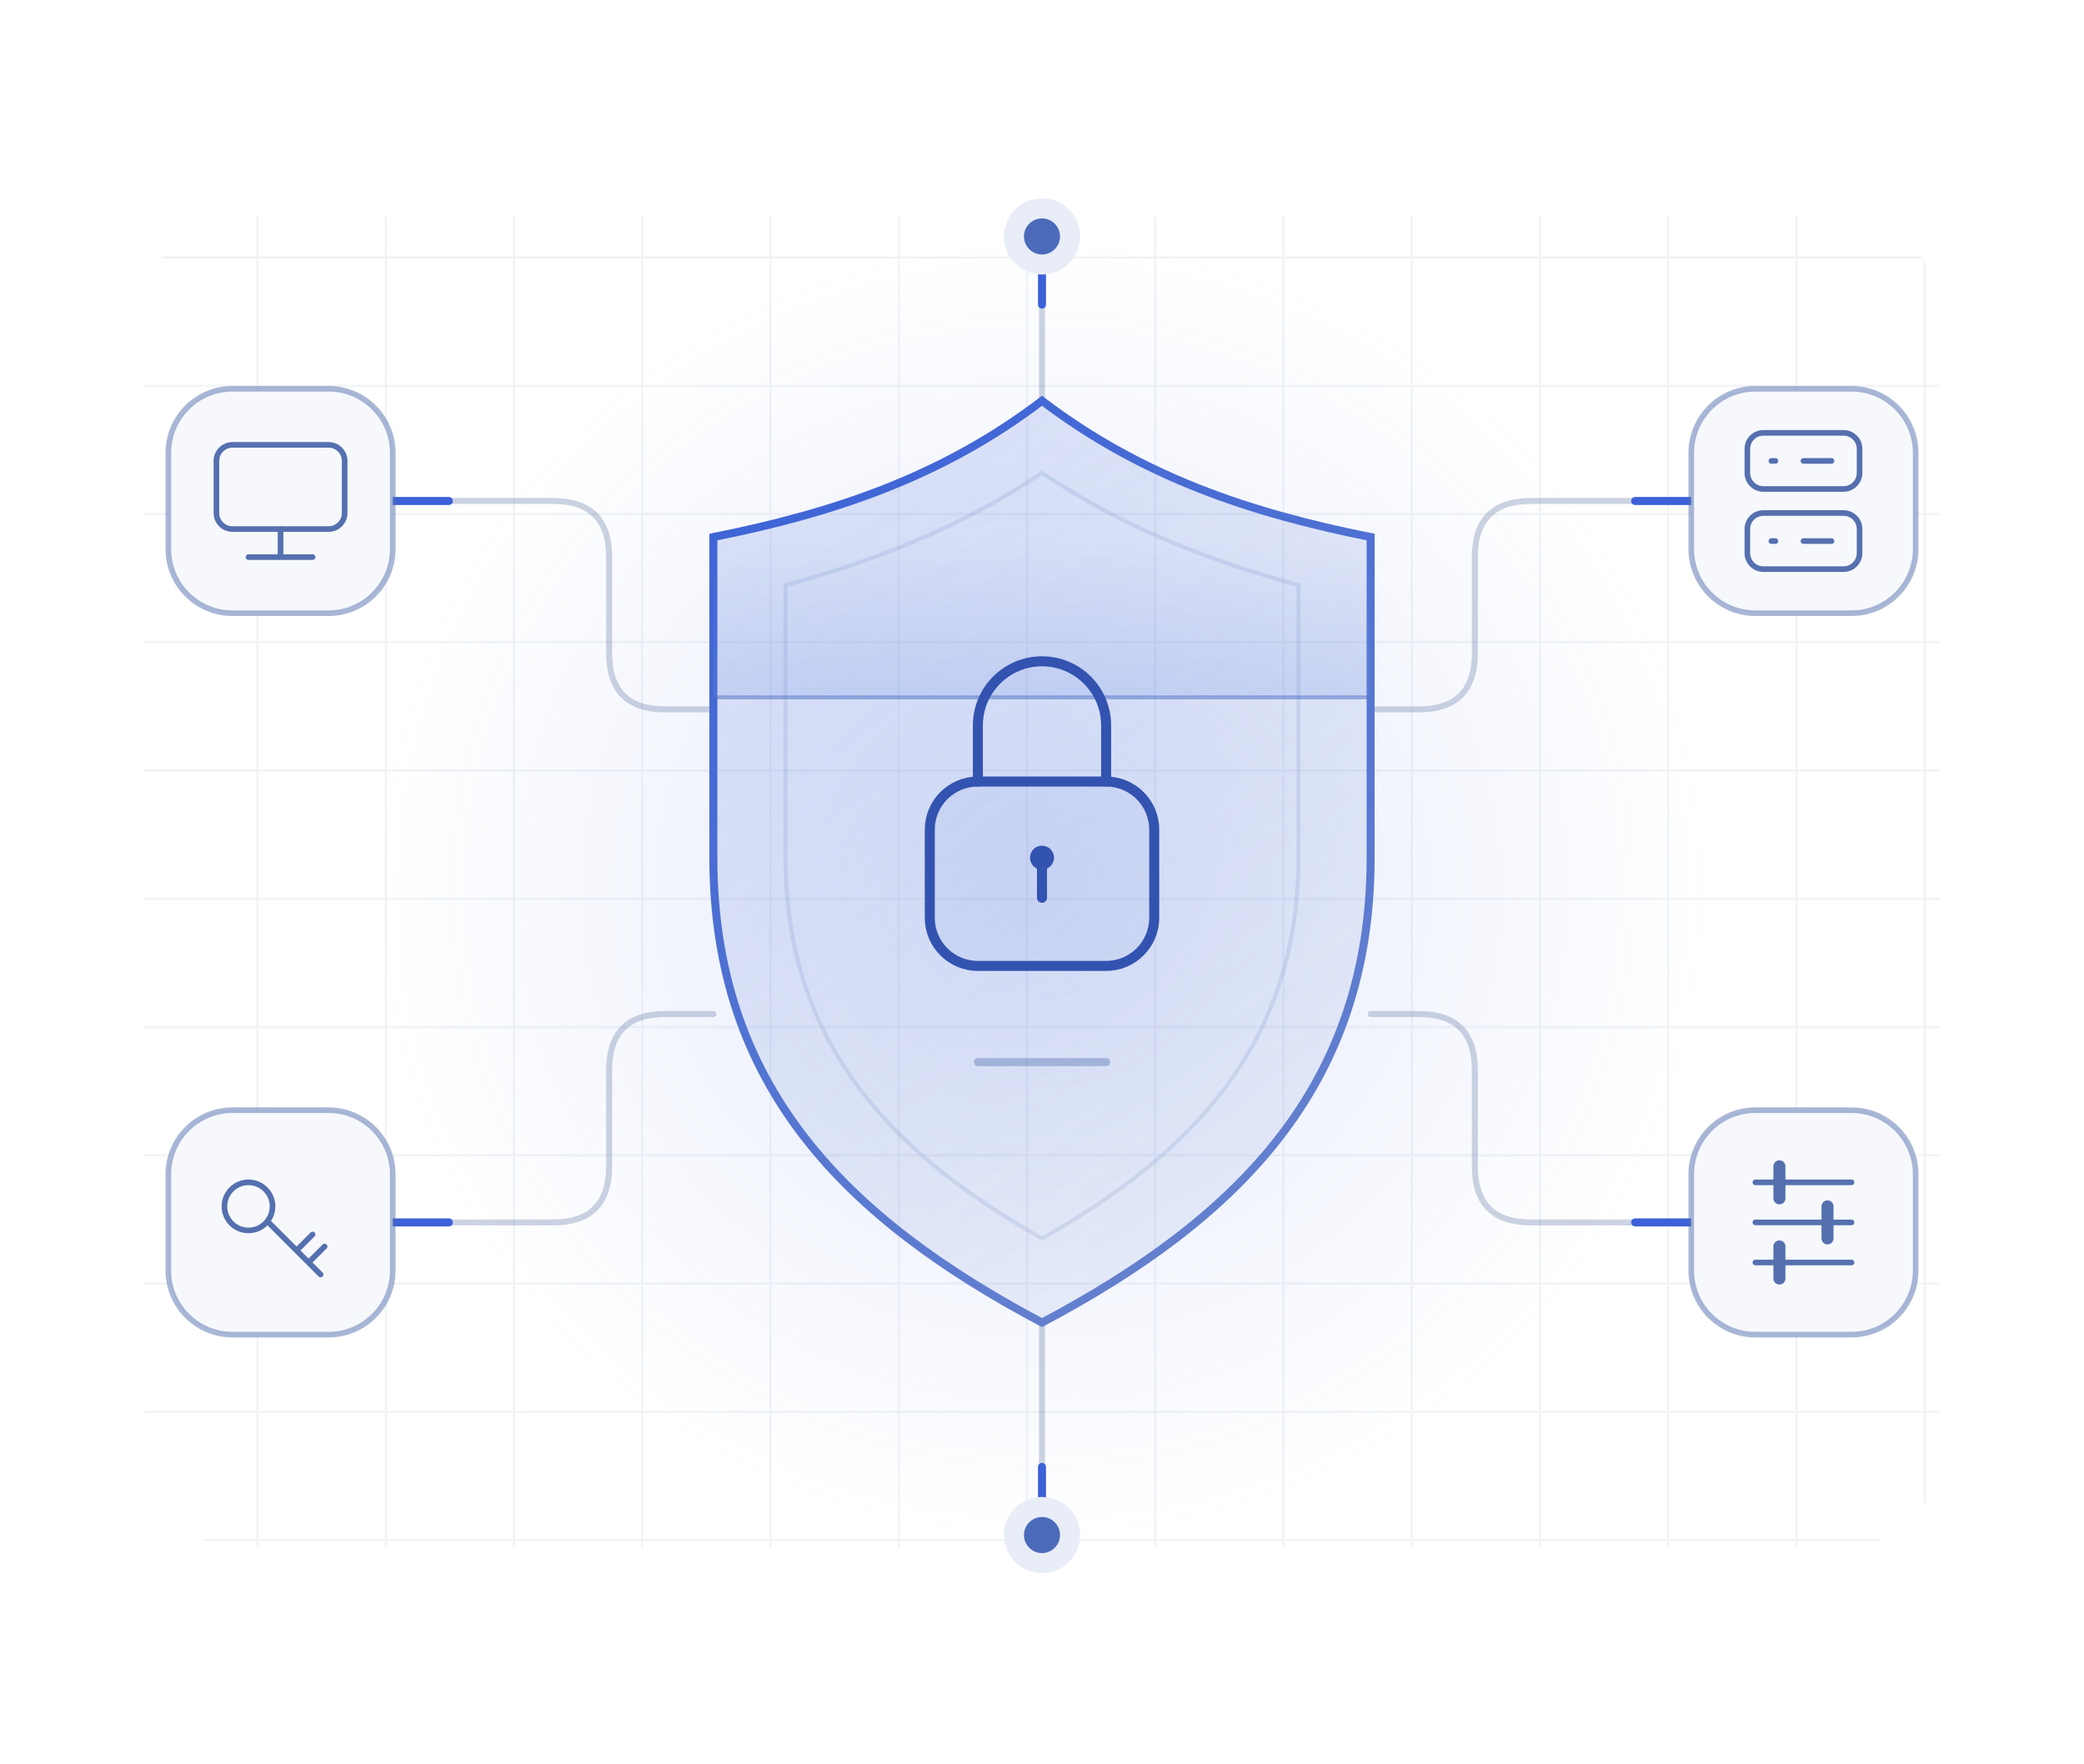
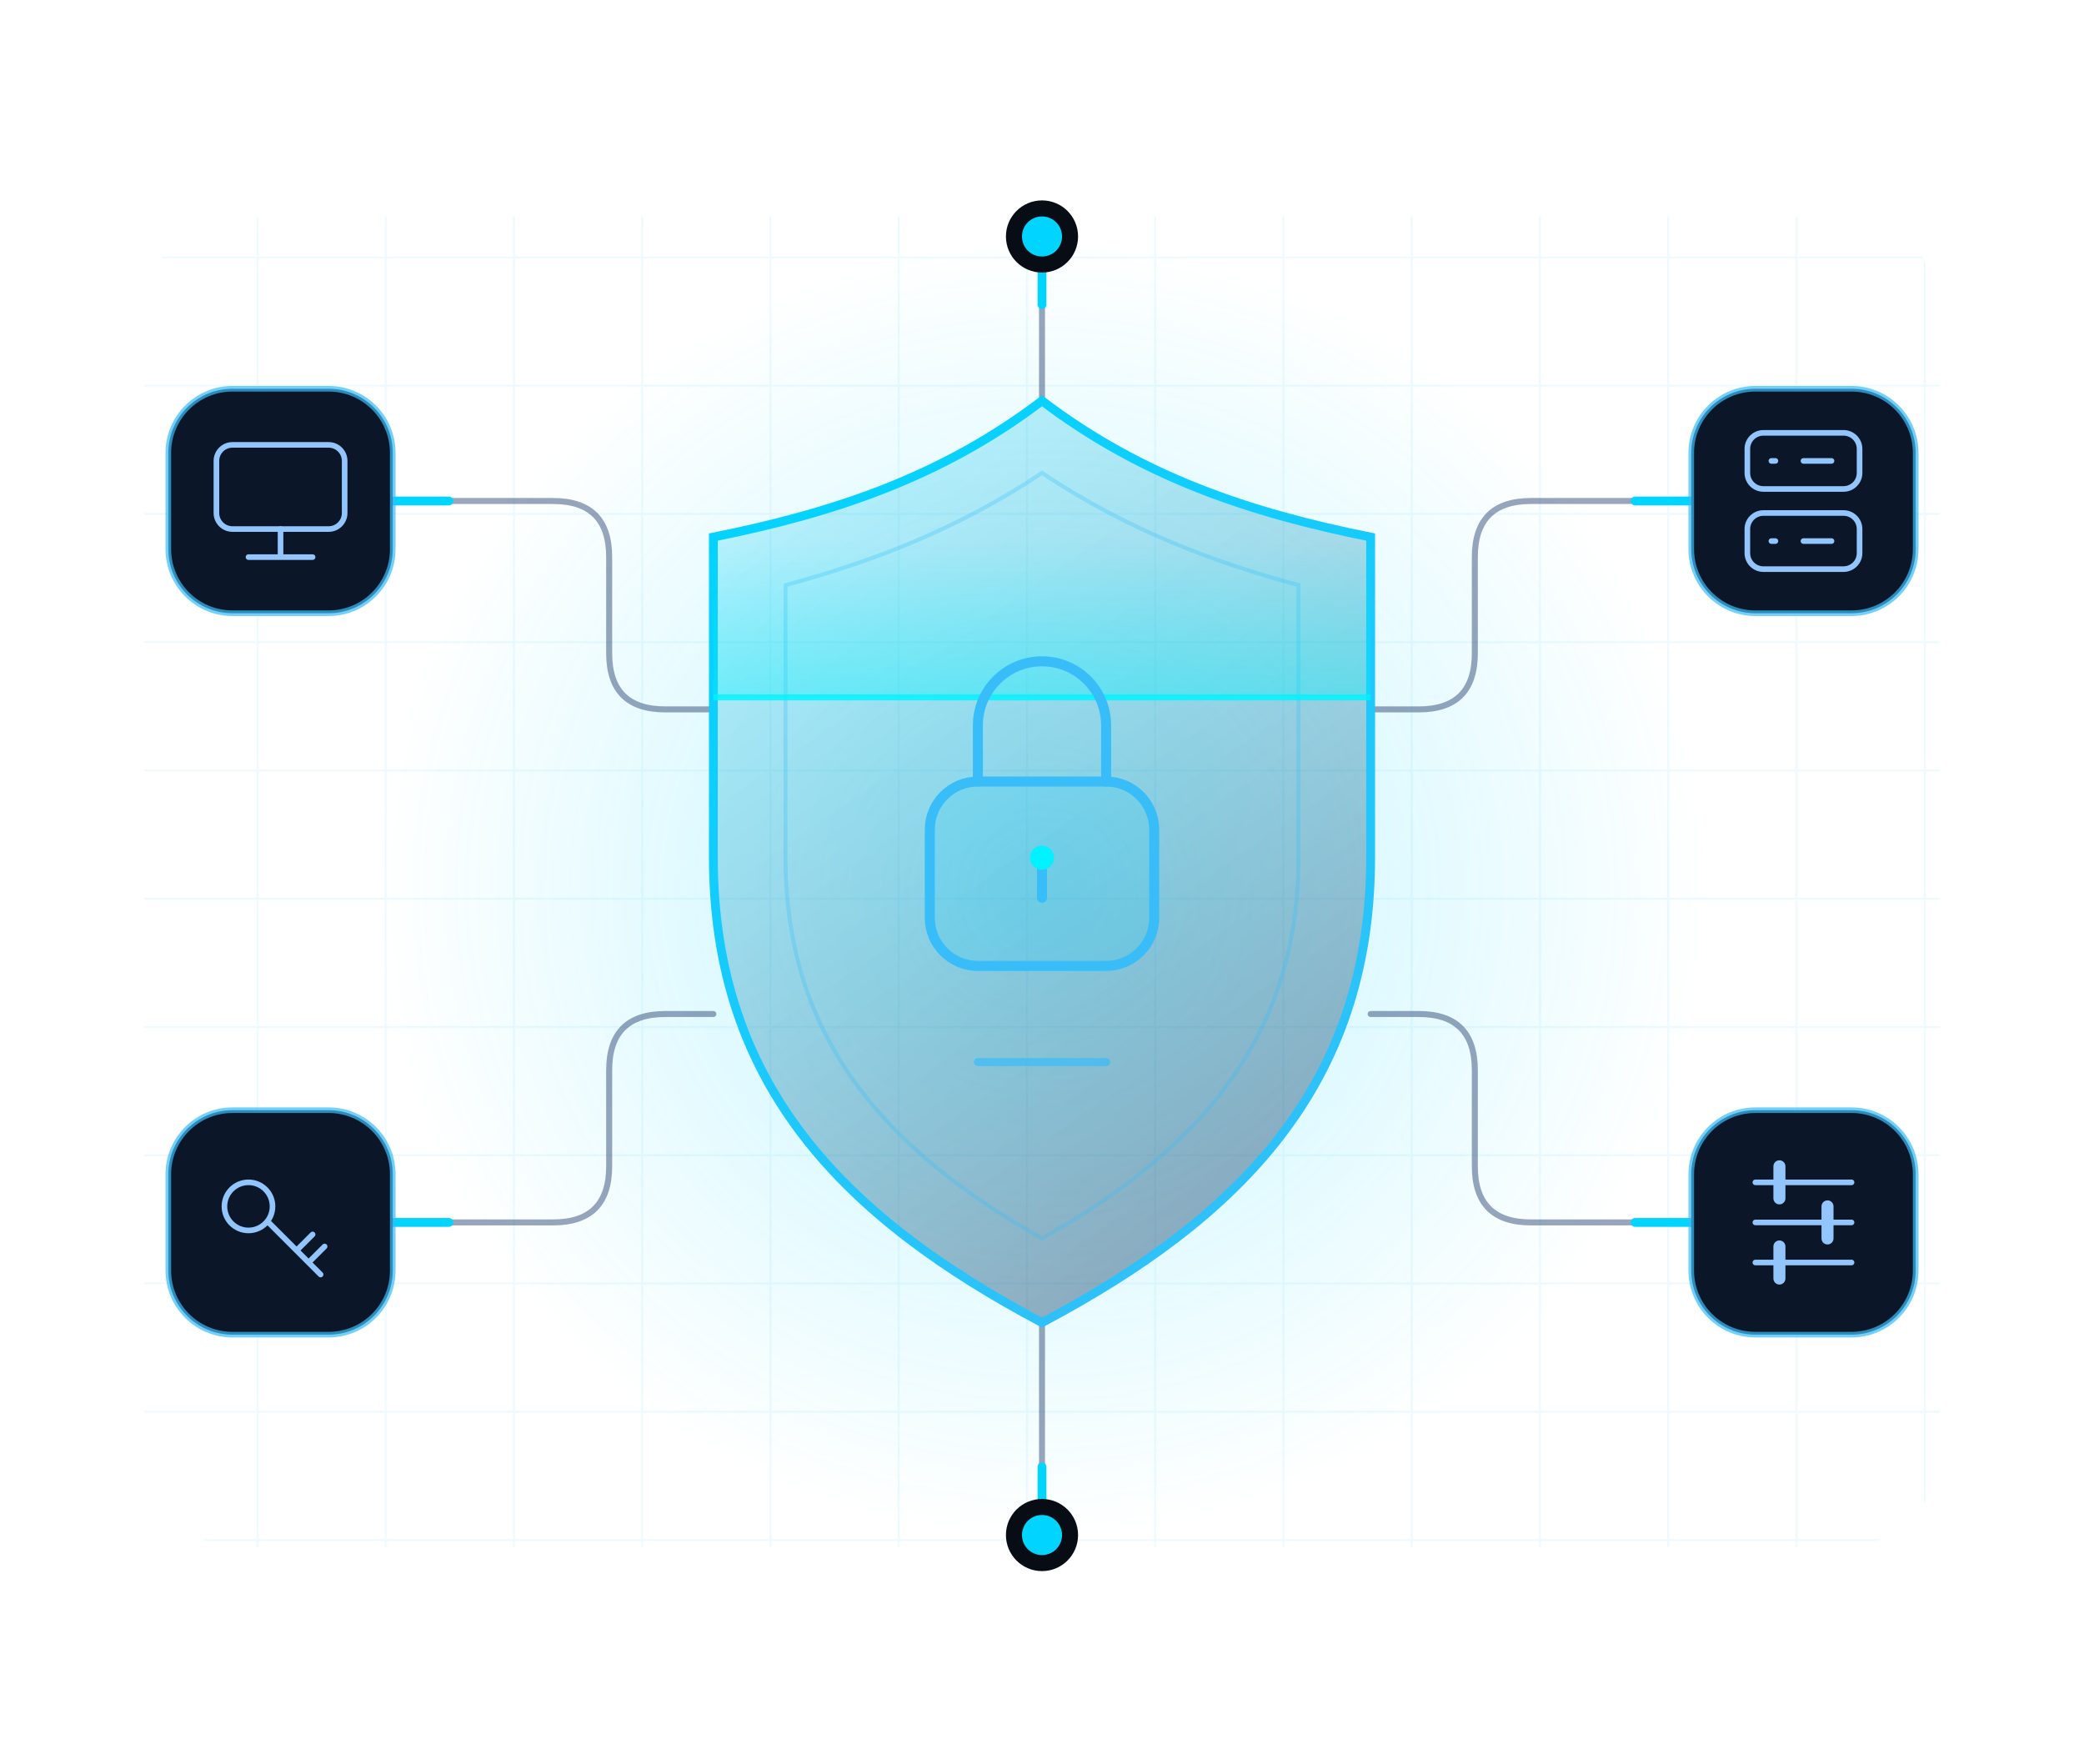
<svg xmlns="http://www.w3.org/2000/svg" viewBox="0 0 520 440" fill="none">
  <defs>
    <linearGradient id="security-shield-fill" x1="188" y1="112" x2="336" y2="325" gradientUnits="userSpaceOnUse">
-       <stop stop-color="#6f8de5" stop-opacity=".24" />
-       <stop offset="1" stop-color="#5475c6" stop-opacity=".08" />
+       <stop stop-color="#00d4ff" stop-opacity=".22" />
+       <stop offset="1" stop-color="#0e244d" stop-opacity=".45" />
    </linearGradient>
    <linearGradient id="security-shield-stroke" x1="178" y1="110" x2="342" y2="330" gradientUnits="userSpaceOnUse">
-       <stop stop-color="#3b62d7" />
-       <stop offset="1" stop-color="#6b86cd" />
+       <stop stop-color="#00d4ff" />
+       <stop offset="1" stop-color="#38bdf8" />
    </linearGradient>
    <linearGradient id="security-scan-fill" x1="260" y1="135" x2="260" y2="174" gradientUnits="userSpaceOnUse">
-       <stop stop-color="#7092e3" stop-opacity="0" />
-       <stop offset="1" stop-color="#7092e3" stop-opacity=".2" />
+       <stop stop-color="#00f2fe" stop-opacity="0" />
+       <stop offset="1" stop-color="#00f2fe" stop-opacity=".35" />
    </linearGradient>
    <radialGradient id="security-light">
-       <stop stop-color="#7391e7" stop-opacity=".2" />
-       <stop offset="1" stop-color="#7391e7" stop-opacity="0" />
+       <stop stop-color="#00d4ff" stop-opacity=".25" />
+       <stop offset="1" stop-color="#00d4ff" stop-opacity="0" />
    </radialGradient>
    <clipPath id="security-shield-clip">
      <path d="M260 100c25 19 52 28 82 34v80c0 57-33 90-82 116-49-26-82-59-82-116v-80c30-6 57-15 82-34Z" />
    </clipPath>
    <pattern id="security-grid" width="32" height="32" patternUnits="userSpaceOnUse">
-       <path d="M32 0H0v32" stroke="#8b9ab6" stroke-opacity=".12" />
+       <path d="M32 0H0v32" stroke="#38bdf8" stroke-opacity=".08" />
    </pattern>
  </defs>
  <rect x="36" y="54" width="448" height="332" rx="24" fill="url(#security-grid)" />
  <ellipse class="security-glow" cx="260" cy="222" rx="168" ry="162" fill="url(#security-light)" />
-   <g stroke="#7386af" stroke-opacity=".36" stroke-width="1.5" stroke-linecap="round" stroke-linejoin="round">
+   <g stroke="#334d7a" stroke-opacity=".5" stroke-width="1.5" stroke-linecap="round" stroke-linejoin="round">
    <path d="M98 125h40q14 0 14 14v24q0 14 14 14h12M98 305h40q14 0 14-14v-24q0-14 14-14h12M422 125h-40q-14 0-14 14v24q0 14-14 14h-12M422 305h-40q-14 0-14-14v-24q0-14-14-14h-12M260 62v38M260 330v50" />
  </g>
-   <g class="security-flow" stroke="#3c61d8" stroke-width="2" stroke-linecap="round" stroke-linejoin="round" stroke-dasharray="14 160">
+   <g class="security-flow" stroke="#00d4ff" stroke-width="2.2" stroke-linecap="round" stroke-linejoin="round" stroke-dasharray="14 160">
    <path d="M98 125h40q14 0 14 14v24q0 14 14 14h12" />
    <path d="M98 305h40q14 0 14-14v-24q0-14 14-14h12" />
    <path d="M422 125h-40q-14 0-14 14v24q0 14-14 14h-12" />
    <path d="M422 305h-40q-14 0-14-14v-24q0-14-14-14h-12" />
    <path d="M260 62v38M260 380v-50" />
  </g>
  <g class="security-shield">
-     <path d="M260 100c25 19 52 28 82 34v80c0 57-33 90-82 116-49-26-82-59-82-116v-80c30-6 57-15 82-34Z" fill="url(#security-shield-fill)" stroke="url(#security-shield-stroke)" stroke-width="2" />
-     <path d="M260 118c21 14 42 22 64 28v68c0 45-25 73-64 95-39-22-64-50-64-95v-68c22-6 43-14 64-28Z" stroke="#6d87bf" stroke-opacity=".18" />
+     <path d="M260 100c25 19 52 28 82 34v80c0 57-33 90-82 116-49-26-82-59-82-116v-80c30-6 57-15 82-34Z" fill="url(#security-shield-fill)" stroke="url(#security-shield-stroke)" stroke-width="2.2" />
+     <path d="M260 118c21 14 42 22 64 28v68c0 45-25 73-64 95-39-22-64-50-64-95v-68c22-6 43-14 64-28Z" stroke="#38bdf8" stroke-opacity=".3" />
    <g clip-path="url(#security-shield-clip)">
      <g class="security-scan">
        <rect x="178" y="135" width="164" height="39" fill="url(#security-scan-fill)" />
-         <path d="M178 174h164" stroke="#5171c5" stroke-opacity=".5" />
+         <path d="M178 174h164" stroke="#00f2fe" stroke-opacity=".8" stroke-width="1.5" />
      </g>
    </g>
-     <g stroke="#3353b0" stroke-width="2.5" stroke-linecap="round" stroke-linejoin="round">
+     <g stroke="#38bdf8" stroke-width="2.5" stroke-linecap="round" stroke-linejoin="round">
      <path d="M244 195v-14a16 16 0 0 1 32 0v14" />
-       <rect x="232" y="195" width="56" height="46" rx="12" fill="#7b98dd" fill-opacity=".1" />
+       <rect x="232" y="195" width="56" height="46" rx="12" fill="#00d4ff" fill-opacity=".15" />
      <path d="M260 214v10" />
    </g>
-     <circle cx="260" cy="214" r="3" fill="#3353b0" />
-     <path d="M244 265h32" stroke="#6d87bf" stroke-opacity=".5" stroke-width="2" stroke-linecap="round" />
+     <circle cx="260" cy="214" r="3" fill="#00f2fe" />
+     <path d="M244 265h32" stroke="#38bdf8" stroke-opacity=".7" stroke-width="2" stroke-linecap="round" />
  </g>
-   <g class="security-node" stroke="#5570af" stroke-width="1.4" stroke-linecap="round" stroke-linejoin="round">
-     <rect x="42" y="97" width="56" height="56" rx="16" fill="#f6f8fc" stroke-opacity=".5" />
-     <rect x="54" y="111" width="32" height="21" rx="4" />
-     <path d="M62 139h16m-8-7v7" />
-     <rect x="422" y="97" width="56" height="56" rx="16" fill="#f6f8fc" stroke-opacity=".5" />
-     <rect x="436" y="108" width="28" height="14" rx="4" />
-     <rect x="436" y="128" width="28" height="14" rx="4" />
-     <path d="M442 115h1m-1 20h1m7-20h7m-7 20h7" />
-     <rect x="42" y="277" width="56" height="56" rx="16" fill="#f6f8fc" stroke-opacity=".5" />
-     <circle cx="62" cy="301" r="6" />
-     <path d="m67 305 13 13m-6-6 4-4m-1 7 4-4" />
-     <rect x="422" y="277" width="56" height="56" rx="16" fill="#f6f8fc" stroke-opacity=".5" />
-     <path d="M438 295h24m-24 10h24m-24 10h24" />
-     <path d="M444 291v8m12 2v8m-12 2v8" stroke-width="3" />
+   <g class="security-node" stroke="#38bdf8" stroke-width="1.4" stroke-linecap="round" stroke-linejoin="round">
+     <rect x="42" y="97" width="56" height="56" rx="16" fill="#0c1629" stroke-opacity=".7" />
+     <rect x="54" y="111" width="32" height="21" rx="4" stroke="#93c5fd" />
+     <path d="M62 139h16m-8-7v7" stroke="#93c5fd" />
+     <rect x="422" y="97" width="56" height="56" rx="16" fill="#0c1629" stroke-opacity=".7" />
+     <rect x="436" y="108" width="28" height="14" rx="4" stroke="#93c5fd" />
+     <rect x="436" y="128" width="28" height="14" rx="4" stroke="#93c5fd" />
+     <path d="M442 115h1m-1 20h1m7-20h7m-7 20h7" stroke="#93c5fd" />
+     <rect x="42" y="277" width="56" height="56" rx="16" fill="#0c1629" stroke-opacity=".7" />
+     <circle cx="62" cy="301" r="6" stroke="#93c5fd" />
+     <path d="m67 305 13 13m-6-6 4-4m-1 7 4-4" stroke="#93c5fd" />
+     <rect x="422" y="277" width="56" height="56" rx="16" fill="#0c1629" stroke-opacity=".7" />
+     <path d="M438 295h24m-24 10h24m-24 10h24" stroke="#93c5fd" />
+     <path d="M444 291v8m12 2v8m-12 2v8" stroke-width="3" stroke="#93c5fd" />
  </g>
-   <g fill="#4b6bba" stroke="#e8edf7" stroke-width="5">
+   <g fill="#00d4ff" stroke="#080c14" stroke-width="4">
    <circle cx="260" cy="59" r="7" />
    <circle cx="260" cy="383" r="7" />
  </g>
</svg>
